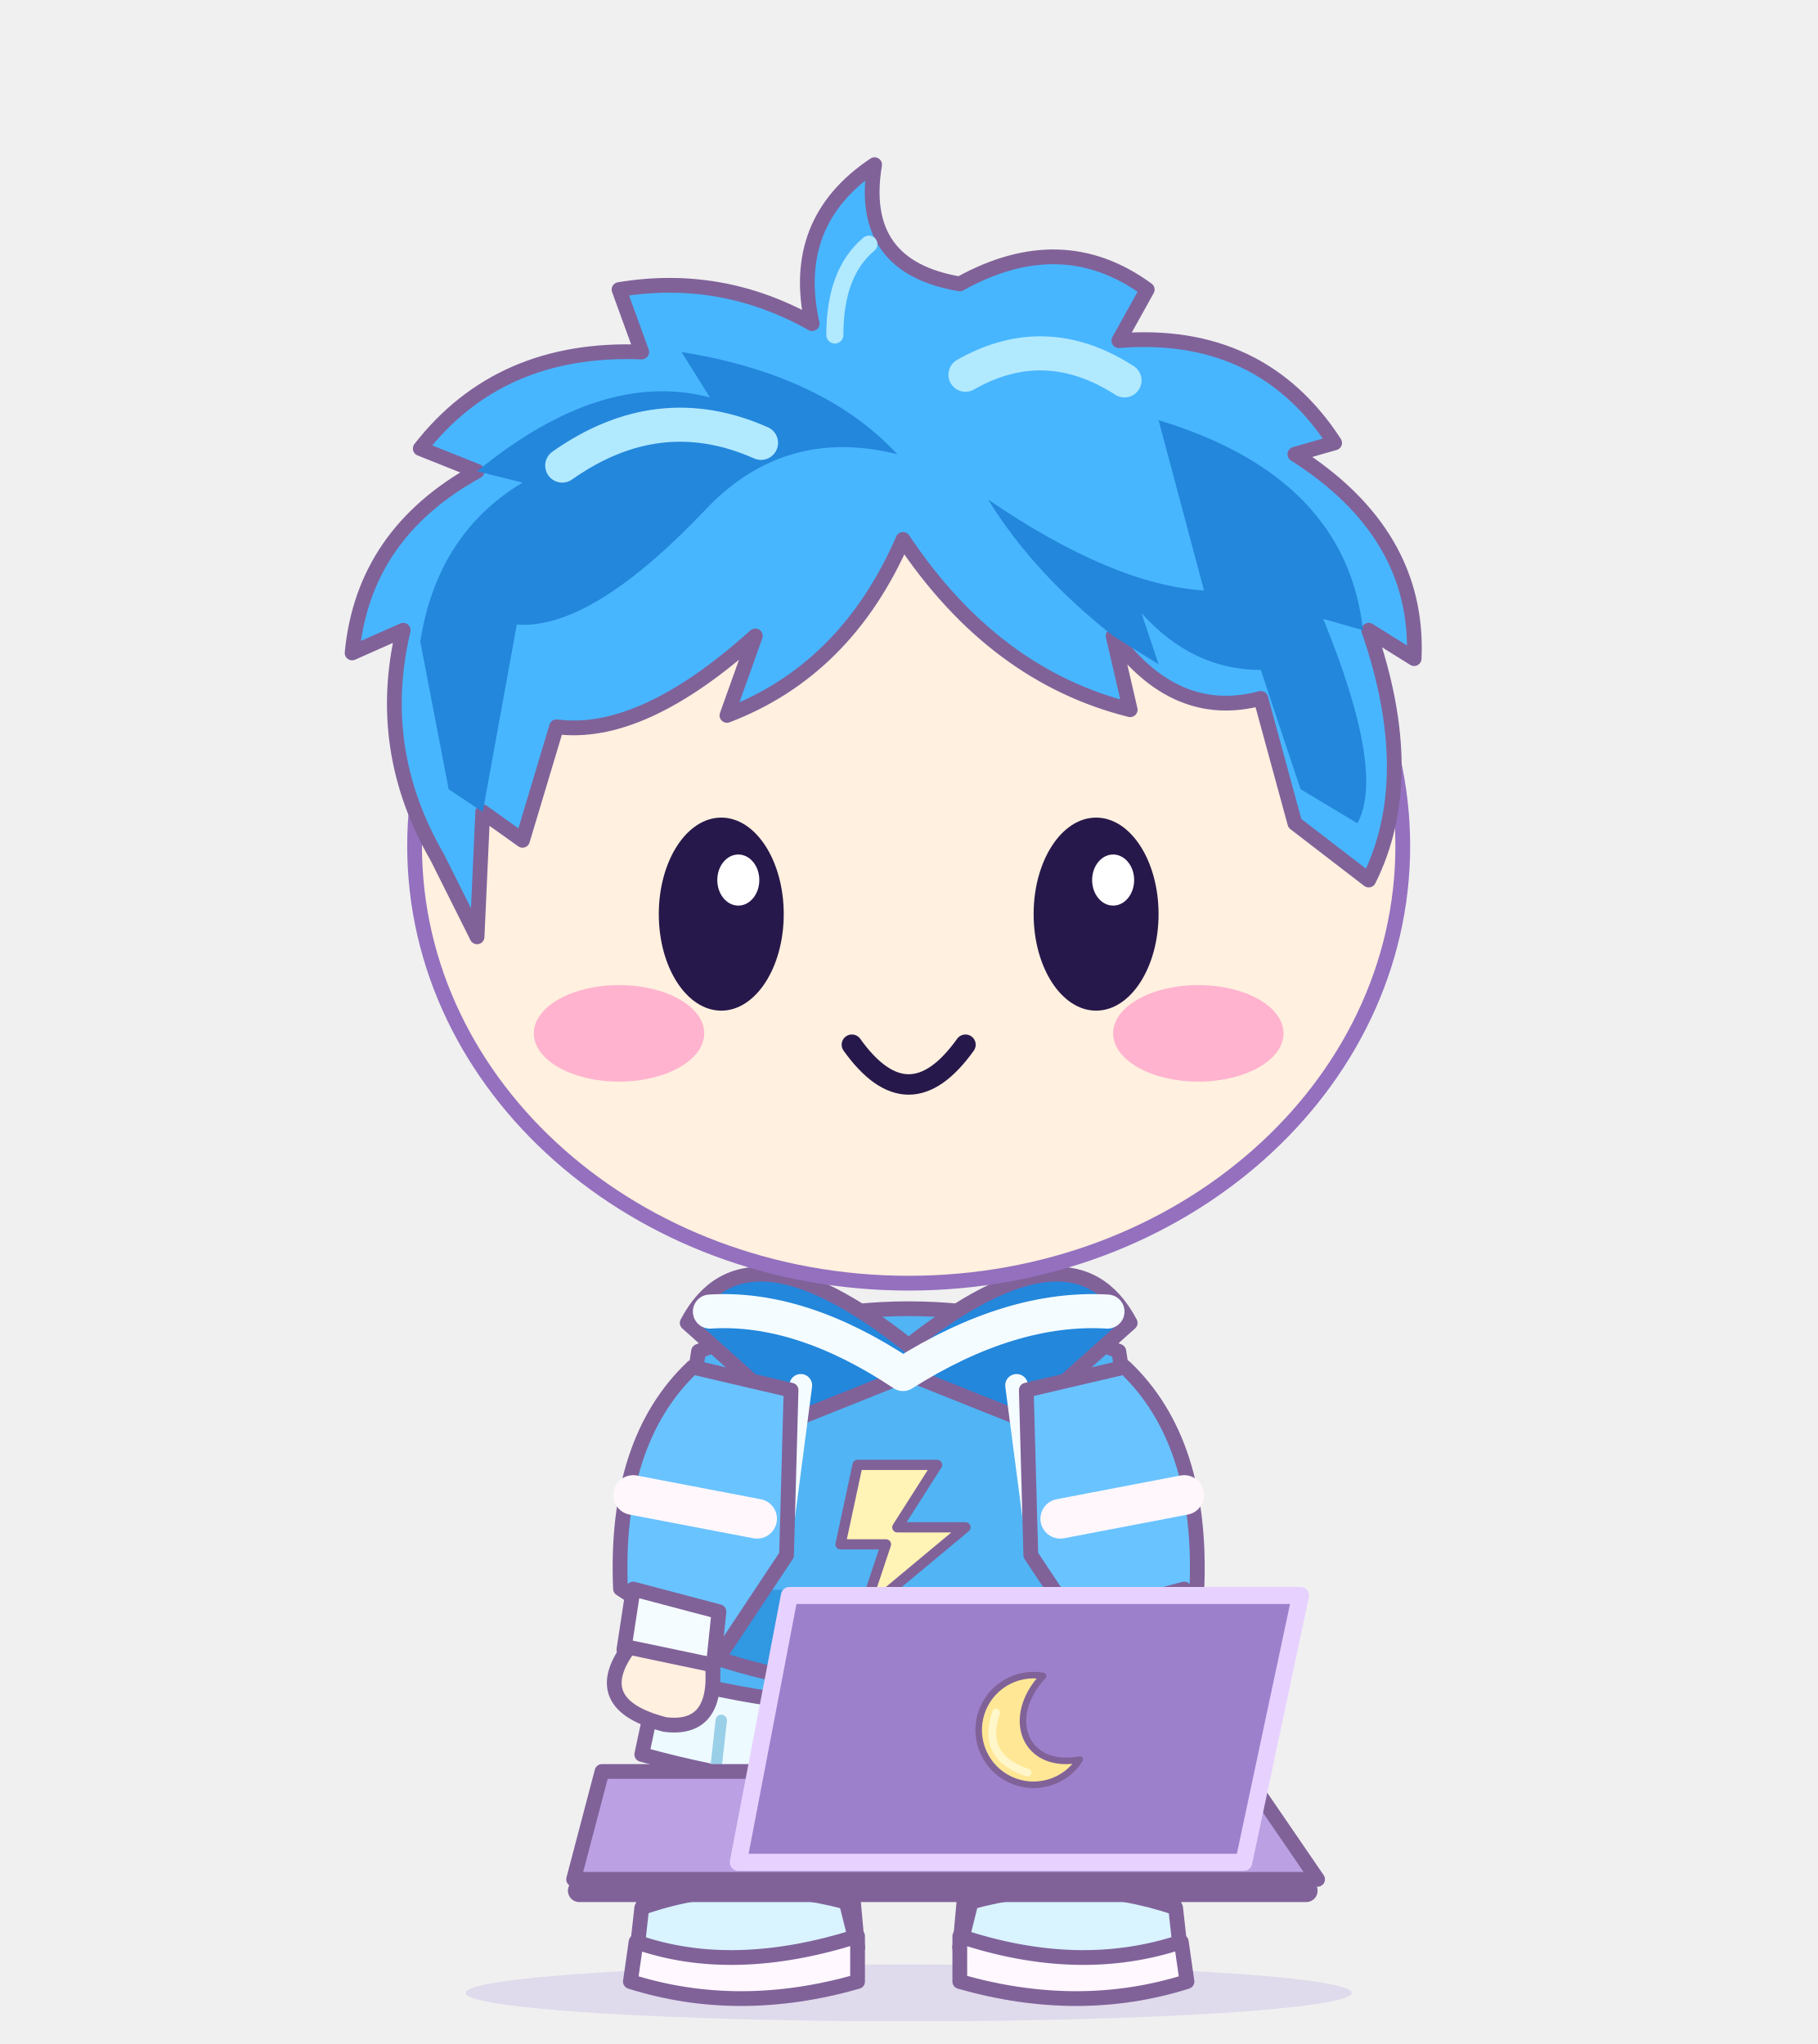
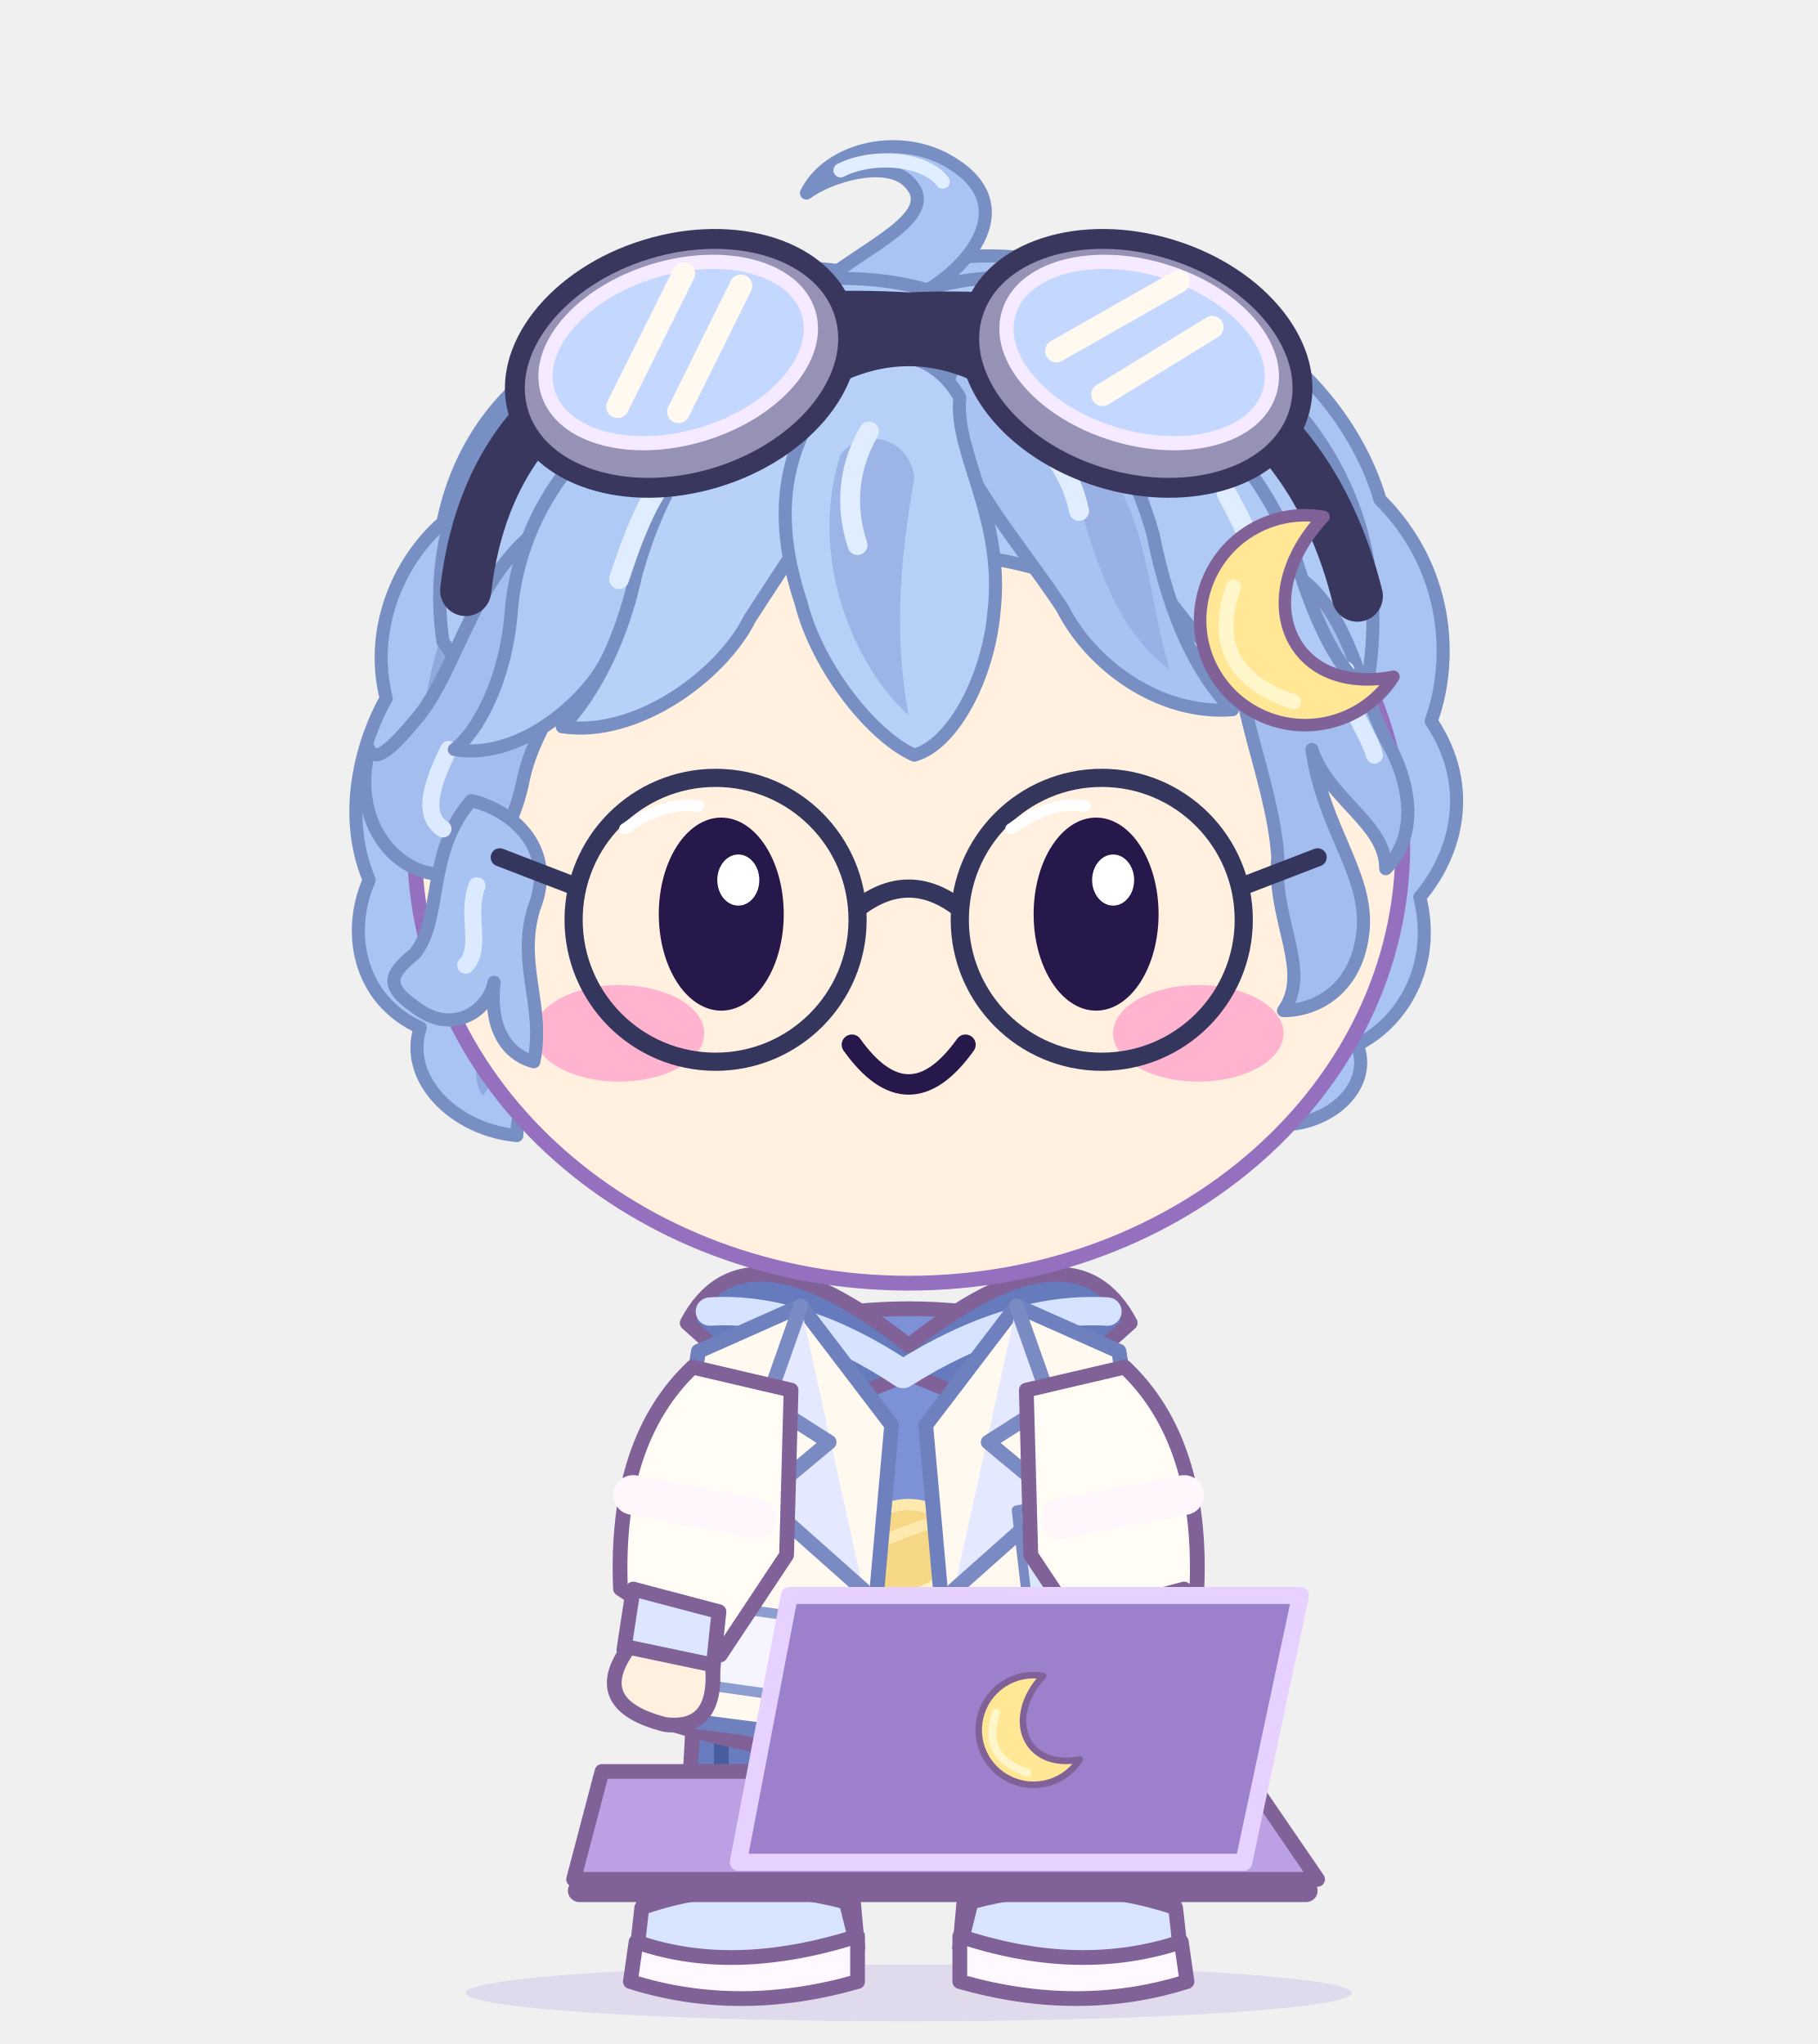
- <svg xmlns="http://www.w3.org/2000/svg" class="luna2" viewBox="0 0 320 360" preserveAspectRatio="xMidYMid meet" role="img" aria-label="Liam — working" data-state="working" data-outfit="home" data-reduced-motion="true" data-audio="unavailable" data-compact="false" data-character="liam">
+ <svg xmlns="http://www.w3.org/2000/svg" class="luna2" viewBox="0 0 320 360" preserveAspectRatio="xMidYMid meet" role="img" aria-label="Liam — working" data-character="liam" data-science-outfit="true" data-listening-disabled="false" data-state="working" data-outfit="home" data-reduced-motion="true" data-audio="unavailable" data-compact="false">
  <ellipse class="l2-ground" cx="160" cy="351" rx="78" ry="5" fill="#a58cdd" opacity=".22" />
  <g class="l2-character" fill="none" stroke="#806299" stroke-width="2.6" stroke-linecap="round" stroke-linejoin="round">
+     <g transform="translate(0 0)">
+       <g transform="translate(83 108)">
+         <g class="l2-pigtail" style="transform-origin:0 0">
+           <g transform="translate(-83 -108)">
+             <path d="M83 94C62 72 26 82 19 108 7 144 49 161 34 187 28 197 18 195 12 188 13 220 51 236 73 208 89 186 68 162 78 141 88 125 101 110 83 94Z" fill="#ba96f4" />
+             <path d="M57 90C23 100 21 124 42 145 64 167 63 199 41 209 68 214 78 193 66 164 50 128 73 114 81 104Z" fill="#9d79dc" stroke="none" />
+             <path d="M41 89C11 100 14 126 28 141 19 119 33 104 46 101M15 197Q33 226 59 210" fill="none" stroke="#f2d4ff" stroke-width="5" />
+             <ellipse cx="37" cy="106" rx="9" ry="5" transform="rotate(-35 37 106)" fill="#f7e4ff" stroke="none" />
+             <path d="M72 89Q83 78 92 93L94 112 79 119Z" fill="#f2b9e7" />
+           </g>
+         </g>
+       </g>
+     </g>
+     <g transform="translate(320 0) scale(-1 1)">
+       <g transform="translate(83 108)">
+         <g class="l2-pigtail" style="transform-origin:0 0">
+           <g transform="translate(-83 -108)">
+             <path d="M83 94C62 72 26 82 19 108 7 144 49 161 34 187 28 197 18 195 12 188 13 220 51 236 73 208 89 186 68 162 78 141 88 125 101 110 83 94Z" fill="#ba96f4" />
+             <path d="M57 90C23 100 21 124 42 145 64 167 63 199 41 209 68 214 78 193 66 164 50 128 73 114 81 104Z" fill="#9d79dc" stroke="none" />
+             <path d="M41 89C11 100 14 126 28 141 19 119 33 104 46 101M15 197Q33 226 59 210" fill="none" stroke="#f2d4ff" stroke-width="5" />
+             <ellipse cx="37" cy="106" rx="9" ry="5" transform="rotate(-35 37 106)" fill="#f7e4ff" stroke="none" />
+             <path d="M72 89Q83 78 92 93L94 112 79 119Z" fill="#f2b9e7" />
+           </g>
+         </g>
+       </g>
+     </g>
    <g class="l2-body">
      <g class="l2-feet">
        <path d="M123 300V324H145V300M175 300V324H197V300" fill="#fff0df" />
-         <path d="M123 314H145V325H123ZM175 314H197V325H175Z" fill="#f5fcff" />
-         <path d="M117 320Q132 313 149 321L151 343Q136 351 112 345L114 330Z M171 321Q188 313 203 320L206 330 208 345Q184 351 169 343Z" fill="#48b6ff" />
-         <path d="M113 336Q130 330 149 335L151 343Q132 350 112 345ZM171 335Q189 330 207 336L208 345Q189 350 169 343Z" fill="#d9f3ff" />
+         <path d="M117 320Q132 313 149 321L151 343Q136 351 112 345L114 330Z M171 321Q188 313 203 320L206 330 208 345Q184 351 169 343Z" fill="#c2a1f3" />
+         <path d="M113 336Q130 330 149 335L151 343Q132 350 112 345ZM171 335Q189 330 207 336L208 345Q189 350 169 343Z" fill="#edb8e9" />
        <path d="M112 342Q129 348 151 341V349Q130 355 111 349ZM169 341Q190 348 208 342L209 349Q190 355 169 349Z" fill="#fff8ff" />
-         <path d="M124 324 140 326M123 329 140 331M180 326 196 324M180 331 197 329" fill="none" stroke="#fff" stroke-width="3" />
+         <g fill="#94e6e0" stroke-width="1.8">
+           <path d="M132 326Q116 315 117 327T132 331Q147 339 146 327T132 326ZM188 326Q173 315 174 327T188 331Q203 339 202 327T188 326Z" />
+           <circle cx="132" cy="329" r="4" />
+           <circle cx="188" cy="329" r="4" />
+         </g>
+         <g class="liam-laces" fill="none" stroke="#f6f7ff" stroke-width="2.5">
+           <path d="m121 323 20 2m-21 3 21 2m38-5 20-2m-20 7 21-2" />
+         </g>
      </g>
      <g class="l2-outfit-home">
-         <path d="M123 238Q160 223 197 238L207 302Q160 318 113 302Z" fill="#51b4f4" />
-         <path d="M116 295Q160 307 204 295L207 309Q160 322 113 309Z" fill="#edfaff" />
-         <path d="M127 303 126 312M142 306 141 315M178 306 179 315M193 303 194 312" stroke="#9acfe8" stroke-width="2" />
-         <path d="M121 233Q131 214 160 237 189 214 199 233L180 250 160 242 140 250Z" fill="#2387dc" />
-         <path d="M125 231Q141 230 159 242 178 230 195 231" fill="none" stroke="#f5fcff" stroke-width="6" />
-         <path d="M141 244 138 267M179 244 182 267" fill="none" stroke="#f5fcff" stroke-width="4" />
-         <path d="M133 280 126 292Q160 303 194 292L187 280" fill="#3198e2" />
-         <path d="M151 258H165L158 269H170L152 284 156 272H148Z" fill="#fff4b5" stroke-width="1.8" />
+         <path d="M123 238Q160 223 197 238L207 302Q160 318 113 302Z" fill="#c2a1f3" />
+         <path d="M116 284Q158 298 204 284L211 310Q160 326 109 310Z" fill="#fff6fc" />
+         <path d="M124 298 121 313M143 302 141 317M178 302 180 317M196 298 199 313" fill="none" stroke="#c4a0e8" stroke-width="4" />
+         <path d="M120 264Q160 277 201 264V280Q160 293 118 280Z" fill="#f6d9fa" stroke="none" />
+         <path d="M121 233Q131 214 160 237 189 214 199 233L180 250 160 242 140 250Z" fill="#f2b9e7" />
+         <path d="M125 231Q141 230 159 242 178 230 195 231" fill="none" stroke="#fff5fc" stroke-width="6" />
+         <path d="M141 244 138 270M179 244 182 270" fill="none" stroke="#89e5dd" stroke-width="5" />
+         <circle cx="138" cy="272" r="3" fill="#89e5dd" />
+         <circle cx="182" cy="272" r="3" fill="#89e5dd" />
+         <path transform="translate(159 271) scale(0.65)" d="M8-17A21 21 0 1 0 22 15C1 19-7-1 8-17Z" fill="#ffe795" stroke="#806299" stroke-width="2.5" />
+         <path transform="translate(159 271) scale(0.65)" d="M-10-3Q-16 14 2 20" fill="none" stroke="#fff7ca" stroke-width="3" />
+         <g class="l2-detail" fill="#fff5fc" stroke="#d28ed8" stroke-width="2.5">
+           <path d="M122 289C108 275 110 299 127 306 144 292 136 278 127 288Z" />
+           <path d="M191 289C177 275 179 299 196 306 213 292 205 278 196 288Z" />
+         </g>
      </g>
      <g class="l2-outfit-enterprise">
        <path d="M124 282H196L205 311Q160 323 115 311Z" fill="#8a73b6" />
        <path d="M126 235Q160 225 194 235L201 294Q180 304 160 293 140 304 119 294Z" fill="#9981c3" />
        <path d="M143 231 160 259 177 231Z" fill="#fff6fc" />
        <path d="M137 233 148 251 140 258 160 283 151 241M183 233 172 251 180 258 160 283 169 241" fill="#bfa0eb" />
        <path d="M151 240 160 247 169 240 168 255 160 250 152 255Z" fill="#8de3da" />
        <circle cx="160" cy="283" r="2.6" fill="#ffdfa3" stroke="none" />
        <path d="M126 281H140M180 281H194" stroke="#d9c2f5" stroke-width="3" />
        <g class="l2-detail">
          <path d="M179 250V268" stroke="#8de3da" stroke-width="3" />
          <rect x="172" y="263" width="17" height="22" rx="3" fill="#fff8ee" />
          <circle cx="180.5" cy="270" r="3" fill="#c3a3ef" stroke="none" />
          <path d="M176 278H185" stroke="#8de3da" />
        </g>
      </g>
+       <g class="liam-clothes">
+         <path d="M123 286H197L199 322H174L166 304H154L146 322H121Z" fill="#697cc0" />
+         <path d="M127 303v14m66-14v14M160 293v9" stroke="#485d9d" />
+         <path d="M123 238Q160 223 197 238L207 302Q160 318 113 302Z" fill="#7d91d6" />
+         <path d="M121 233Q131 214 160 237 189 214 199 233L180 250 160 242 140 250Z" fill="#657bbd" />
+         <path d="M125 231Q141 230 159 242 178 230 195 231" fill="none" stroke="#d6e3ff" stroke-width="5" />
+         <path d="M142 244v23m36-23v23" stroke="#e5eaff" stroke-width="3" />
+         <g transform="translate(160 276) rotate(-22)" stroke="#ffe9ae" stroke-width="2">
+           <circle r="11" fill="#f5d786" />
+           <ellipse rx="21" ry="6" fill="none" />
+           <path d="M-20 0q16 10 40 0" fill="none" stroke="#fff2c5" />
+         </g>
+         <g class="liam-labcoat">
+           <path d="M123 238 141 230 157 251 152 307 113 302Z M197 238 179 230 163 251 168 307 207 302Z" fill="#fff9ef" stroke="#6e80bd" />
+           <path d="m141 230-6 17 11 7-12 10 18 16m27-50 6 17-11 7 12 10-18 16" fill="#e4e9ff" stroke="#7a8ac2" />
+           <path d="m121 282 21 3-2 14-21-3Z m58 3 21-3 2 14-21 3Z" fill="#f6f5ff" stroke="#8d9dcf" stroke-width="1.8" />
+           <path d="m124 255-2 15m6-17-1 16" stroke="#849dd5" stroke-width="3" />
+           <path d="m185 252 3 13" stroke="#d5b267" stroke-width="2" />
+           <path d="m179 266 17-3 3 17-18 3Z" fill="#dae8ff" stroke="#7a8ac2" stroke-width="1.7" />
+           <circle cx="189" cy="270" r="2" fill="#8aa8da" stroke="none" />
+           <path d="m185 276 8-1" stroke="#8aa8da" stroke-width="1.3" />
+         </g>
+       </g>
      <g transform="translate(0 0)">
        <g transform="translate(126 240)">
          <g class="l2-arm l2-arm-left" style="transform-origin:0 0">
            <g transform="translate(-126 -240)">
-               <path d="M122 239Q104 245 94 269L105 287 123 276 136 250Z" class="l2-sleeve" fill="#69c3ff" />
-               <path d="M96 270 108 280 102 290 90 279Z" fill="#f5fcff" />
+               <path d="M122 239Q104 245 94 269L105 287 123 276 136 250Z" class="l2-sleeve" fill="#d5b6f4" />
+               <path d="M96 270 108 280 102 290 90 279Z" fill="#f6d4ee" />
              <path d="M91 279Q80 285 91 294 99 299 103 288Z" fill="#fff0df" />
              <path class="l2-detail" d="M103 255 121 268" stroke="#fff7fc" stroke-width="7" />
            </g>
          </g>
        </g>
      </g>
      <g transform="translate(320 0) scale(-1 1)">
        <g transform="translate(126 240)">
          <g class="l2-arm l2-arm-right" style="transform-origin:0 0">
            <g transform="translate(-126 -240)">
-               <path d="M122 239Q104 245 94 269L105 287 123 276 136 250Z" class="l2-sleeve" fill="#69c3ff" />
-               <path d="M96 270 108 280 102 290 90 279Z" fill="#f5fcff" />
+               <path d="M122 239Q104 245 94 269L105 287 123 276 136 250Z" class="l2-sleeve" fill="#d5b6f4" />
+               <path d="M96 270 108 280 102 290 90 279Z" fill="#f6d4ee" />
              <path d="M91 279Q80 285 91 294 99 299 103 288Z" fill="#fff0df" />
              <path class="l2-detail" d="M103 255 121 268" stroke="#fff7fc" stroke-width="7" />
            </g>
          </g>
        </g>
      </g>
    </g>
    <g transform="translate(160 213)">
      <g class="l2-head-pose" style="transform-origin:0 0">
        <g transform="translate(-160 -213)">
+           <g class="liam-hair liam-hair-back" fill="#a9c4f2" stroke="#788fc3" stroke-width="2.3">
+             <path d="M78 92C81 77 91 64 107 59C117 47 140 45 154 49C170 42 191 45 204 53C222 55 238 71 243 88C255 100 256 116 252 127C260 139 256 151 250 158C253 170 247 180 239 184C242 192 233 199 224 198C227 187 218 179 214 166C205 149 116 145 102 170C99 183 91 191 91 200C80 199 71 190 74 181C63 176 61 164 65 155C60 143 64 130 68 123C65 111 70 99 78 92Z" />
+             <path d="M78 111C68 141 80 157 84 167C89 179 81 187 85 193C95 180 97 158 95 139C93 125 88 113 78 111Z M237 112C249 137 236 151 238 165C240 174 234 185 229 191C231 178 222 165 225 148C227 132 233 124 237 112Z" fill="#91a8df" stroke="none" />
+             <path d="M143 51C153 43 166 38 160 32C156 28 146 31 142 34C146 26 159 23 168 29C179 36 172 47 160 53C155 56 148 56 143 51Z" />
+             <path d="M148 30C154 27 163 28 166 32" fill="none" stroke="#e0eeff" stroke-width="2.5" />
+             <path d="M76 125C72 139 77 149 79 154M245 137C246 148 241 154 240 161" fill="none" stroke="#d9eaff" stroke-width="3" />
+           </g>
          <ellipse class="l2-face-base" cx="160" cy="149" rx="87" ry="77" fill="#fff0df" stroke="#9470bf" />
          <g class="l2-cheeks" fill="#ffb3cf" stroke="none">
            <ellipse cx="109" cy="182" rx="15" ry="8.5" />
            <ellipse cx="211" cy="182" rx="15" ry="8.5" />
          </g>
          <g class="l2-eye-gaze" fill="#27184b" stroke="none">
            <g class="l2-eyes-open">
              <ellipse cx="127" cy="157" rx="11" ry="17" />
              <ellipse cx="193" cy="157" rx="11" ry="17" />
              <ellipse cx="130" cy="151" rx="3.7" ry="4.5" fill="#fff" />
              <ellipse cx="196" cy="151" rx="3.7" ry="4.5" fill="#fff" />
            </g>
          </g>
          <g class="l2-eyes-shut" fill="none" stroke="#27184b" stroke-width="4.5">
            <path d="M116 160Q127 147 138 160M182 160Q193 147 204 160" />
          </g>
          <g class="l2-eyes-blink" fill="none" stroke="#27184b" stroke-width="3.5">
            <path d="M117 160Q127 165 137 160M183 160Q193 165 203 160" />
          </g>
          <g class="l2-brows" fill="none" stroke="#9470bf" stroke-width="3">
            <path d="M117 132 132 130M188 130 203 132" />
          </g>
          <g fill="none" stroke="#27184b" stroke-width="3.6">
            <path class="l2-mouth-smile" d="M150 184Q160 198 170 184" />
            <path class="l2-mouth-concern" d="M152 191Q160 186 168 191" />
          </g>
          <g class="l2-mouth-small">
            <ellipse cx="160" cy="188" rx="6" ry="7" fill="#44234f" stroke="#27184b" stroke-width="2" />
          </g>
          <g class="l2-mouth-wide">
            <path d="M149 182H171Q172 200 160 200 148 200 149 182Z" fill="#44234f" stroke="#27184b" stroke-width="2" />
            <path d="M153 195Q160 189 167 195Q160 202 153 195Z" fill="#f7a5c8" stroke="none" />
          </g>
          <g class="l2-front-hair" fill="#bb96f2">
-             <path d="M77 151Q66 132 71 111L62 115Q64 94 84 83L74 79Q88 61 113 62L109 51Q127 48 143 57Q139 39 154 29Q151 47 169 50Q187 40 202 51L197 60Q222 58 235 78L228 80Q250 94 249 116L241 111Q250 137 241 155L228 145 222 123Q207 127 196 112L199 125Q175 119 159 95Q149 118 128 126L133 112Q113 130 98 128L92 148 85 143 84 165Z" fill="#48b6ff" />
-             <path d="M74 113Q77 94 92 85L84 83Q106 65 125 70L120 62Q145 66 158 80Q138 75 124 90 104 111 91 110L85 143 79 139Z M204 74Q237 84 240 111L233 109Q244 136 239 145L229 139 222 118Q210 118 201 108L204 117 196 112Q182 101 174 88Q196 103 212 104Z" fill="#2387dc" stroke="none" />
-             <path d="M99 82Q116 70 134 78M170 66Q184 58 198 67" fill="none" stroke="#b1e9ff" stroke-width="6" />
-             <path d="M147 59Q147 48 153 43" fill="none" stroke="#b1e9ff" stroke-width="3" />
-           </g>
-           <g class="l2-accessories" />
+             <path d="M78 153Q64 94 112 73 144 60 160 76 183 59 213 78 252 98 242 153 225 139 214 117 183 112 160 87 140 115 106 127 101 146 78 153Z" />
+             <path d="M86 128Q71 159 80 188L91 181 94 215Q67 205 65 177Z M234 128Q249 159 240 188L229 181 226 215Q253 205 255 177Z" />
+             <path d="M99 130Q78 155 85 190L92 181 94 208 80 198 77 174Z M221 129Q240 156 234 190L229 181 227 208 242 197 243 173Z" fill="#a583d9" stroke="none" />
+             <path d="M101 89Q119 75 136 79M179 77Q204 78 219 94" fill="none" stroke="#e3c8ff" stroke-width="6" />
+           </g>
+           <g class="l2-accessories">
+             <path d="M154 59C135 40 108 22 100 32 90 44 96 76 107 84 120 93 142 74 154 65Z M166 59C185 40 212 22 220 32 230 44 224 76 213 84 200 93 178 74 166 65Z" fill="#8fe9e2" stroke="#f5ffff" stroke-width="4" />
+             <path d="M149 60Q122 48 118 59T149 65M171 60Q198 48 202 59T171 65" fill="#61c8ca" stroke="none" />
+             <rect x="149" y="51" width="22" height="22" rx="8" fill="#8be2dc" stroke="#62b6c1" stroke-width="2" />
+             <path transform="translate(230 109) scale(0.9)" d="M8-17A21 21 0 1 0 22 15C1 19-7-1 8-17Z" fill="#ffe795" stroke="#806299" stroke-width="2.5" />
+             <path transform="translate(230 109) scale(0.9)" d="M-10-3Q-16 14 2 20" fill="none" stroke="#fff7ca" stroke-width="3" />
+             <g class="l2-detail">
+               <path transform="translate(88 119) scale(0.82)" d="M0-12 4-4 13-3 7 4 9 13 0 9-9 13-7 4-13-3-4-4Z" fill="#ffe795" stroke="#806299" stroke-width="2.5" stroke-linejoin="round" />
+               <path transform="translate(98 99) scale(0.43)" d="M0-12 4-4 13-3 7 4 9 13 0 9-9 13-7 4-13-3-4-4Z" fill="#ffe795" stroke="#806299" stroke-width="2.5" stroke-linejoin="round" />
+             </g>
+           </g>
+           <g class="liam-hair" fill="#afcaf5" stroke="#788fc3" stroke-width="2.3">
+             <path d="M78 113C74 86 91 62 119 54C137 48 153 48 163 51C182 45 207 52 222 66C238 80 244 99 241 119C225 127 207 113 193 104C170 93 130 94 110 116C96 128 86 125 78 113Z" />
+             <path d="M98 91C83 100 81 118 73 127C68 133 66 134 65 132C62 143 68 153 77 154C85 155 90 147 92 138C94 127 103 118 107 106C109 98 105 92 98 91Z" fill="#a3bdee" />
+             <path d="M226 100C238 106 239 122 245 132C249 140 249 148 244 153C244 145 234 141 231 132C233 146 241 154 240 164C239 174 232 178 226 178C231 171 224 162 225 151C224 136 215 120 219 108C220 103 223 101 226 100Z" fill="#a3bdee" />
+             <path d="M83 141C75 150 78 162 73 168C68 172 68 174 74 178C80 182 86 178 87 173C86 182 90 186 94 187C96 177 91 170 94 160C98 150 91 143 83 141Z" fill="#a8c3f1" />
+             <path d="M79 132C75 140 75 144 78 146M84 156C82 161 85 167 82 170M237 118C237 125 241 129 242 133" fill="none" stroke="#dceaff" stroke-width="3" />
+             <path d="M116 70C99 78 91 94 90 108C89 120 84 129 80 132C91 134 103 124 107 116C116 104 124 89 129 78C127 72 122 69 116 70Z" />
+             <path d="M142 66C124 70 116 87 112 101C109 115 103 124 99 128C112 130 127 119 132 109C139 98 150 83 151 73C150 69 146 67 142 66Z" fill="#b7d1f8" />
+             <path d="M192 66C211 68 223 84 228 98C232 111 236 118 240 121C230 127 217 119 210 111C201 100 190 83 184 75C183 70 187 67 192 66Z" />
+             <path d="M171 63C190 63 199 80 203 94C206 109 211 119 217 125C204 126 192 117 187 107C179 95 169 84 167 73C166 68 167 64 171 63Z" fill="#a8c2f1" />
+             <path d="M151 64C137 76 136 91 141 106C144 118 154 130 161 133C168 131 174 119 175 108C177 91 168 80 169 70C165 63 158 61 151 64Z" fill="#b6d0f7" />
+             <path d="M148 80C142 99 151 118 160 126C157 110 159 96 161 84C160 77 152 75 148 80Z M187 80C192 93 194 109 206 118C202 105 202 90 194 82C191 79 188 78 187 80Z" fill="#93aade" stroke="none" opacity=".7" />
+             <path d="M119 82C114 87 111 96 109 102M153 76C149 83 149 90 151 96M180 75C186 79 189 85 190 90M216 87C220 94 222 100 223 104" fill="none" stroke="#dfedff" stroke-width="3.5" />
+           </g>
+           <g class="liam-goggles" stroke="#39375e" stroke-width="3.5">
+             <path d="M82 104Q88 52 160 56 226 53 239 105" fill="none" stroke-width="9" />
+             <path d="M145 65Q160 57 175 65" fill="none" stroke-width="7" />
+             <g transform="rotate(-17 120 64)">
+               <ellipse cx="120" cy="64" rx="30" ry="21" fill="#9692b5" />
+               <ellipse cx="120" cy="62" rx="24" ry="15" fill="#c4d7ff" stroke="#f5eaff" stroke-width="2.5" />
+               <path d="m107 68 18-19m-8 23 17-18" stroke="#fff9ef" stroke-width="4" />
+             </g>
+             <g transform="rotate(17 200 64)">
+               <ellipse cx="200" cy="64" rx="30" ry="21" fill="#9692b5" />
+               <ellipse cx="200" cy="62" rx="24" ry="15" fill="#c4d7ff" stroke="#f5eaff" stroke-width="2.5" />
+               <path d="m186 66 17-18m-7 23 15-17" stroke="#fff9ef" stroke-width="4" />
+             </g>
+           </g>
+           <g class="liam-moon">
+             <path transform="translate(226 106) scale(0.88)" d="M8-17A21 21 0 1 0 22 15C1 19-7-1 8-17Z" fill="#ffe795" stroke="#806299" stroke-width="2.5" />
+             <path transform="translate(226 106) scale(0.88)" d="M-10-3Q-16 14 2 20" fill="none" stroke="#fff7ca" stroke-width="3" />
+           </g>
+           <g class="liam-glasses" fill="none" stroke="#35365d" stroke-width="3.2">
+             <circle cx="126" cy="162" r="25" />
+             <circle cx="194" cy="162" r="25" />
+             <path d="M151 160q9-7 18 0m-68-4-13-5m131 5 13-5" />
+             <path d="M110 146q7-5 13-4M178 146q7-5 13-4" stroke="#fff" stroke-width="2" />
+           </g>
          <g class="l2-sleep-mask">
-             <path d="M88 153 104 159M216 159 232 153" fill="none" stroke="#2387dc" stroke-width="7" />
-             <path d="M104 146Q124 136 147 146 160 152 173 146 196 136 216 146L216 174Q198 193 177 178 160 168 143 178 122 193 104 174Z" fill="#58b6f1" stroke="#d9f3ff" stroke-width="3" />
+             <path d="M88 153 104 159M216 159 232 153" fill="none" stroke="#9b79cb" stroke-width="7" />
+             <path d="M104 146Q124 136 147 146 160 152 173 146 196 136 216 146L216 174Q198 193 177 178 160 168 143 178 122 193 104 174Z" fill="#b792ee" stroke="#f0d9ff" stroke-width="3" />
            <path d="M117 163Q127 174 138 163M182 163Q193 174 203 163" fill="none" stroke="#fff0ff" stroke-width="3" />
            <path transform="translate(160 153) scale(0.34)" d="M8-17A21 21 0 1 0 22 15C1 19-7-1 8-17Z" fill="#ffe795" stroke="#806299" stroke-width="2.5" />
            <path transform="translate(160 153) scale(0.34)" d="M-10-3Q-16 14 2 20" fill="none" stroke="#fff7ca" stroke-width="3" />
          </g>
          <g class="l2-mouth-snore" fill="#44234f" stroke="#27184b" stroke-width="2">
            <path class="l2-snore-closed" d="M155 193Q160 198 165 193" fill="none" stroke-width="3.4" stroke-linecap="round" />
            <ellipse class="l2-snore-open" cx="160" cy="194" rx="6" ry="8" />
            <path class="l2-snore-tongue" d="M156 198Q160 194 164 198Q160 203 156 198Z" fill="#f7a5c8" stroke="none" />
          </g>
        </g>
      </g>
    </g>
    <g class="l2-hand-think">
-       <path d="M116 247Q112 236 127 225L143 230Q141 247 126 255Z" class="l2-sleeve" fill="#69c3ff" />
-       <path d="M127 226 131 219 145 225 142 232Z" fill="#f5fcff" />
+       <path d="M116 247Q112 236 127 225L143 230Q141 247 126 255Z" class="l2-sleeve" fill="#d5b6f4" />
+       <path d="M127 226 131 219 145 225 142 232Z" fill="#f6d4ee" />
      <path d="M132 221Q126 210 133 208L138 214Q134 201 141 203L146 215Q153 209 154 216L145 228Z" fill="#fff0df" />
    </g>
    <g class="l2-laptop">
      <path d="M106 312H219L232 331H101Z" fill="#bba0e3" />
      <path d="M139 281H229L219 328H130Z" fill="#9d80cb" stroke="#e7d2ff" stroke-width="3" />
      <path transform="translate(180 303) scale(0.46)" d="M8-17A21 21 0 1 0 22 15C1 19-7-1 8-17Z" fill="#ffe795" stroke="#806299" stroke-width="2.5" />
      <path transform="translate(180 303) scale(0.46)" d="M-10-3Q-16 14 2 20" fill="none" stroke="#fff7ca" stroke-width="3" />
      <path d="M102 333H230" stroke="#806299" stroke-width="4" />
    </g>
  </g>
  <g class="l2-effects" stroke="none">
    <g class="l2-thinking-dots" fill="#f8e9ff">
      <circle cx="146" cy="14" r="3" />
      <circle cx="160" cy="14" r="3" />
      <circle cx="174" cy="14" r="3" />
    </g>
    <g class="l2-listening-lines" fill="none" stroke="#93ede5" stroke-width="4">
-       <path d="M23 65 31 77M40 57 44 71M291 65 283 77M274 57 270 71" />
+       <path d="m271 43 4-18m11 26 13-15m-5 29 20-6" />
    </g>
    <g class="l2-sparkles">
      <path transform="translate(40 244) scale(0.65)" d="M0-12 4-4 13-3 7 4 9 13 0 9-9 13-7 4-13-3-4-4Z" fill="#ffe795" stroke="#806299" stroke-width="2.5" stroke-linejoin="round" />
      <path transform="translate(278 238) scale(0.8)" d="M0-12 4-4 13-3 7 4 9 13 0 9-9 13-7 4-13-3-4-4Z" fill="#ffe795" stroke="#806299" stroke-width="2.5" stroke-linejoin="round" />
      <path transform="translate(273 47) scale(0.45)" d="M0-12 4-4 13-3 7 4 9 13 0 9-9 13-7 4-13-3-4-4Z" fill="#ffe795" stroke="#806299" stroke-width="2.5" stroke-linejoin="round" />
    </g>
    <g class="l2-oops" fill="#ffe795">
      <path d="M270 77 274 91 278 77Z" />
      <circle cx="274" cy="98" r="2.5" />
    </g>
    <g class="l2-zzz" fill="#e8d0ff" font-family="system-ui,sans-serif" font-weight="700">
      <text x="260" y="145" font-size="14">z</text>
      <text x="277" y="127" font-size="20">z</text>
      <text x="292" y="104" font-size="25">Z</text>
    </g>
  </g>
  <style>/* Every animated group has one transform owner. Face/head never scale. */
.luna2 { display:block; width:100%; height:auto; aspect-ratio:8/9; overflow:hidden; }
.luna2 * { transform-box:view-box; }
.luna2 .l2-outfit-enterprise,
.luna2 .l2-eyes-shut,.luna2 .l2-eyes-blink,.luna2 .l2-mouth-small,.luna2 .l2-mouth-wide,
.luna2 .l2-mouth-concern,.luna2 .l2-mouth-snore,.luna2 .l2-sleep-mask,.luna2 .l2-laptop,.luna2 .l2-effects &gt; g,
.luna2 .l2-hand-think,.luna2 .l2-listening-glow,.luna2 .l2-brows { opacity:0; }
.luna2[data-outfit="enterprise"] .l2-outfit-home { display:none; }
.luna2[data-outfit="enterprise"] .l2-outfit-enterprise { opacity:1; }
.luna2[data-outfit="enterprise"] .l2-sleeve { fill:#9981c3; }
.luna2[data-compact="true"] .l2-detail { display:none; }
.luna2[data-state="listening"] .l2-listening-lines { opacity:.85; }
.luna2[data-state="thinking"] .l2-thinking-dots { opacity:1; }
.luna2[data-state="thinking"] .l2-eye-gaze { transform:translate(3px,-4px); }
.luna2[data-state="thinking"] .l2-head-pose { transform:rotate(-4deg); }
.luna2[data-state="thinking"] .l2-arm-left { opacity:0; }
.luna2[data-state="thinking"] .l2-hand-think { opacity:1; }
.luna2[data-state="working"] .l2-laptop { opacity:1; }
.luna2[data-state="working"] .l2-eye-gaze { transform:translate(0,4px); }
.luna2[data-state="working"] .l2-arm { transform:rotate(-25deg); }
.luna2[data-state="happy"] .l2-eyes-open,
.luna2[data-state="sleeping"] .l2-eyes-open { opacity:0; }
.luna2[data-state="happy"] .l2-eyes-shut,
.luna2[data-state="happy"] .l2-sparkles { opacity:1; }
.luna2[data-state="happy"] .l2-mouth-smile,
.luna2[data-state="error"] .l2-mouth-smile { opacity:0; }
.luna2[data-state="happy"] .l2-mouth-wide { opacity:1; }
.luna2[data-state="error"] .l2-mouth-small,
.luna2[data-state="error"] .l2-oops,.luna2[data-state="error"] .l2-brows { opacity:1; }
.luna2[data-state="sleeping"] .l2-mouth-smile { opacity:0; }
.luna2[data-state="sleeping"] .l2-sleep-mask,
.luna2[data-state="sleeping"] .l2-zzz { opacity:1; }
.luna2[data-state="sleeping"] .l2-mouth-snore { opacity:1; }
.luna2[data-state="sleeping"] .l2-snore-open,
.luna2[data-state="sleeping"] .l2-snore-tongue { opacity:0; animation:l2-snore-open 3.6s steps(1,end) infinite; }
.luna2[data-state="sleeping"] .l2-snore-closed { opacity:1; animation:l2-snore-closed 3.6s steps(1,end) infinite; }
.luna2[data-state="talking"] .l2-mouth-smile { opacity:0; }
.luna2[data-state="talking"] .l2-mouth-small { opacity:1; }

/* Static proportions were raster-checked before motion was introduced. */
.luna2 .l2-character { animation:l2-breathe 5.6s ease-in-out infinite; }
.luna2 .l2-pigtail { animation:l2-hair 6.7s ease-in-out infinite; }
.luna2 .l2-head-pose,.luna2 .l2-eye-gaze,.luna2 .l2-arm { transition:transform 360ms ease; }
.luna2:not([data-state="sleeping"]):not([data-state="happy"]) .l2-eyes-open { animation:l2-blink-open 17s steps(1,end) infinite; }
.luna2:not([data-state="sleeping"]):not([data-state="happy"]) .l2-eyes-blink { animation:l2-blink-shut 17s steps(1,end) infinite; }
.luna2[data-state="listening"] .l2-pigtail { animation:l2-perk 3.8s ease-in-out infinite; }
.luna2[data-state="thinking"] .l2-thinking-dots circle { animation:l2-dot 1.8s ease-in-out infinite; }
.luna2[data-state="thinking"] .l2-thinking-dots circle:nth-child(2) { animation-delay:.25s; }
.luna2[data-state="thinking"] .l2-thinking-dots circle:nth-child(3) { animation-delay:.5s; }
.luna2[data-state="working"] .l2-arm { animation:l2-type .85s ease-in-out infinite; }
.luna2[data-state="working"] .l2-arm-right { animation-delay:.42s; }
.luna2[data-state="working"] .l2-eye-gaze { animation:l2-glance 7s ease-in-out infinite; }
.luna2[data-state="talking"][data-audio="unavailable"] .l2-mouth-small { animation:l2-mouth-a .64s steps(1,end) infinite; }
.luna2[data-state="talking"][data-audio="unavailable"] .l2-mouth-wide { animation:l2-mouth-b .64s steps(1,end) infinite; }
.luna2[data-state="talking"][data-audio="closed"] .l2-mouth-small { opacity:0; }
.luna2[data-state="talking"][data-audio="closed"] .l2-mouth-smile { opacity:1; }
.luna2[data-state="talking"][data-audio="wide"] .l2-mouth-small { opacity:0; }
.luna2[data-state="talking"][data-audio="wide"] .l2-mouth-wide { opacity:1; }
.luna2[data-state="happy"] .l2-character { animation:l2-celebrate .85s ease-out 1; }
.luna2[data-state="happy"] .l2-sparkles { animation:l2-sparkle 1.4s ease-out 1; }
.luna2[data-state="error"] .l2-mouth-small { animation:l2-surprise 1.1s steps(1,end) forwards; }
.luna2[data-state="error"] .l2-mouth-concern { animation:l2-concern 1.1s steps(1,end) forwards; }
.luna2[data-state="sleeping"] .l2-character { animation-duration:6.8s; }
.luna2[data-state="sleeping"] .l2-head-pose { animation:l2-sleep-bob 4.8s ease-in-out infinite; }
.luna2[data-state="sleeping"] .l2-zzz { animation:l2-drift 5s ease-in-out infinite; }
@keyframes l2-breathe { 0%,100% { transform:translateY(0); } 50% { transform:translateY(-2px); } }
@keyframes l2-hair { 0%,100% { transform:rotate(0); } 50% { transform:rotate(1deg); } }
@keyframes l2-perk { 0%,100% { transform:rotate(3deg); } 50% { transform:rotate(4deg); } }
/* Unequal blink intervals (3.4, 5.3, 2.5, 5.8 seconds), no eye/face scaling. */
@keyframes l2-blink-open { 0%,21%,52%,67%,100% { opacity:1; } 20%,51%,66% { opacity:0; } }
@keyframes l2-blink-shut { 0%,21%,52%,67%,100% { opacity:0; } 20%,51%,66% { opacity:1; } }
@keyframes l2-dot { 0%,100% { opacity:.35; } 50% { opacity:1; } }
@keyframes l2-type { 0%,100% { transform:rotate(-25deg) translateY(0); } 50% { transform:rotate(-25deg) translateY(5px); } }
@keyframes l2-sleep-bob { 0%,100% { transform:translateY(0) rotate(0); } 50% { transform:translateY(1.5px) rotate(.6deg); } }
@keyframes l2-snore-open { 0%,28%,64%,100% { opacity:0; } 34%,58% { opacity:1; } }
@keyframes l2-snore-closed { 0%,28%,64%,100% { opacity:1; } 34%,58% { opacity:0; } }
@keyframes l2-glance { 0%,65%,100% { transform:translateY(4px); } 75%,90% { transform:translateY(0); } }
@keyframes l2-mouth-a { 0%,55%,100% { opacity:1; } 25%,75% { opacity:0; } }
@keyframes l2-mouth-b { 0%,55%,100% { opacity:0; } 25%,75% { opacity:1; } }
@keyframes l2-celebrate { 0%,65%,100% { transform:translateY(0); } 30% { transform:translateY(-7px); } 80% { transform:translateY(-2px); } }
@keyframes l2-sparkle { 0% { opacity:0; } 30%,70%,100% { opacity:1; } }
@keyframes l2-surprise { 0% { opacity:1; } 100% { opacity:0; } }
@keyframes l2-concern { 0% { opacity:0; } 100% { opacity:1; } }
@keyframes l2-drift { 0%,100% { opacity:.35; transform:translateY(0); } 50% { opacity:.9; transform:translateY(-7px); } }
.luna2[data-paused="true"] * { animation-play-state:paused !important; }
.luna2[data-reduced-motion="true"] * { animation:none !important; transition:none !important; }
@media (prefers-reduced-motion:reduce) { .luna2 * { animation:none !important; transition:none !important; } }
+ /* Liam shares the face, pose groups, and controller. Wardrobe never remounts SVG. */
+ .luna2 .liam-hair,.luna2 .liam-clothes,.luna2 .liam-goggles,.luna2 .liam-labcoat,.luna2 .liam-glasses,.luna2 .liam-moon,.luna2 .liam-laces { display:none; }
+ .luna2[data-character="liam"] .l2-pigtail,.luna2[data-character="liam"] .l2-front-hair,.luna2[data-character="liam"] .l2-accessories,.luna2[data-character="liam"] .l2-outfit-home,.luna2[data-character="liam"] .l2-outfit-enterprise { display:none; }
+ .luna2[data-character="liam"] .liam-hair,.luna2[data-character="liam"] .liam-clothes,.luna2[data-character="liam"] .liam-glasses,.luna2[data-character="liam"] .liam-moon { display:inline; }
+ .luna2[data-character="liam"] .l2-sleeve { fill:#8fa2e1; }
+ .luna2[data-character="liam"][data-science-outfit="true"] .liam-labcoat,.luna2[data-character="liam"][data-science-outfit="true"] .liam-goggles { display:inline; }
+ .luna2[data-character="liam"][data-science-outfit="true"] .l2-sleeve { fill:#fffdf5; }
+ .luna2[data-character="liam"][data-science-outfit="true"] .liam-goggles { animation:liam-adjust .7s ease-out 1; transform-origin:160px 80px; }
+ .luna2[data-listening-disabled="true"] .l2-sleep-mask { opacity:1; }
+ @keyframes liam-adjust { 50% { transform:translateY(-3px) rotate(-2deg); } }
+ @media(prefers-reduced-motion:reduce) { .luna2 .liam-goggles { animation:none!important; } }
+ .luna2[data-reduced-motion="true"] .liam-goggles,.luna2[data-paused="true"] .liam-goggles { animation:none; }
+ .luna2[data-character="liam"] .l2-feet &gt; path:nth-child(2) { fill:#8eafd8; }
+ .luna2[data-character="liam"] .l2-feet &gt; path:nth-child(3) { fill:#b9d7e9; }
+ .luna2[data-character="liam"] .l2-feet &gt; g { display:none; }
+ .luna2[data-character="liam"] .liam-laces { display:inline; }
+ .luna2[data-character="liam"] .l2-arm path[fill="#f6d4ee"],.luna2[data-character="liam"] .l2-hand-think path[fill="#f6d4ee"] { fill:#dce6ff; }
+ .luna2[data-character="liam"] .l2-feet &gt; path:nth-child(2) { fill:#7287c8; }
+ .luna2[data-character="liam"] .l2-feet &gt; path:nth-child(3) { fill:#d9e4ff; }
+ .luna2[data-character="liam"][data-state="sleeping"] .liam-glasses,
+ .luna2[data-character="liam"][data-listening-disabled="true"] .liam-glasses { display:none; }
+ .luna2[data-state="listening"] .l2-listening-lines { stroke:#ffe9ac; }
+ .luna2[data-state="listening"] .l2-brows { opacity:1; }
+ .luna2[data-state="listening"] .l2-mouth-smile { opacity:0; }
+ .luna2[data-state="listening"] .l2-mouth-concern { opacity:1; }
+ .luna2[data-character="liam"][data-state="listening"] .l2-mouth-concern { opacity:0; }
+ .luna2[data-character="liam"][data-state="listening"] .l2-mouth-small { opacity:1; }
</style>
</svg>
